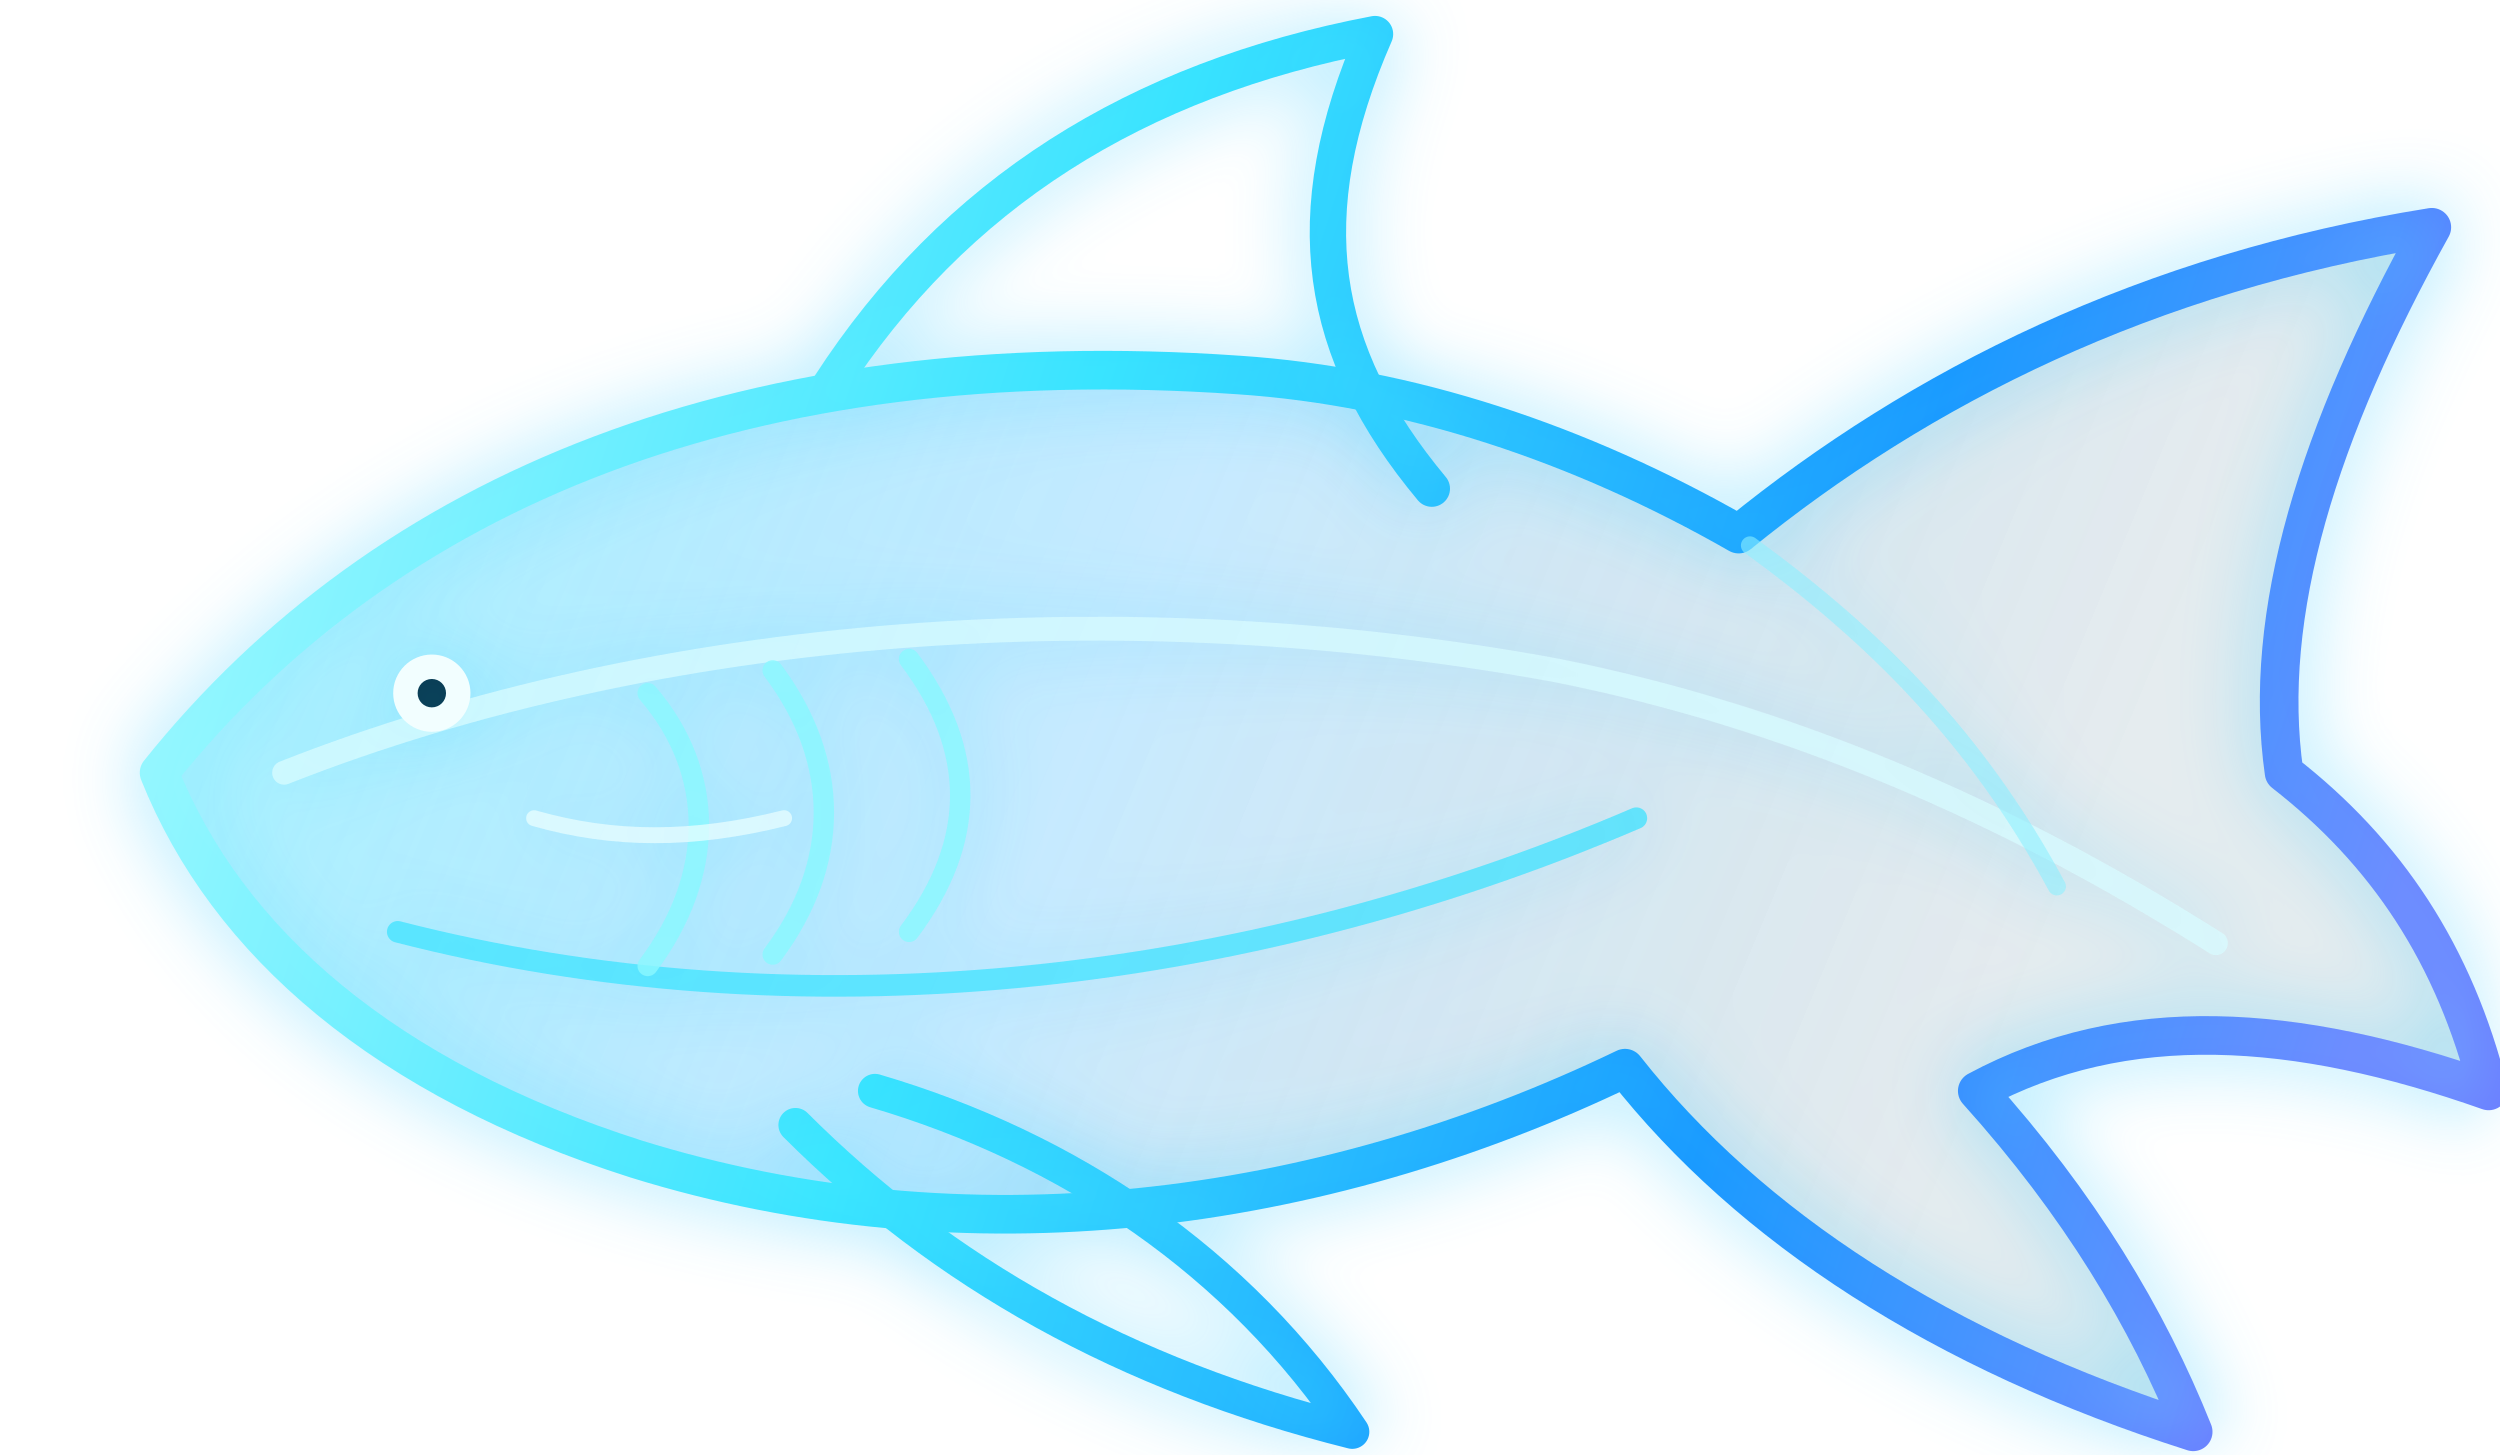
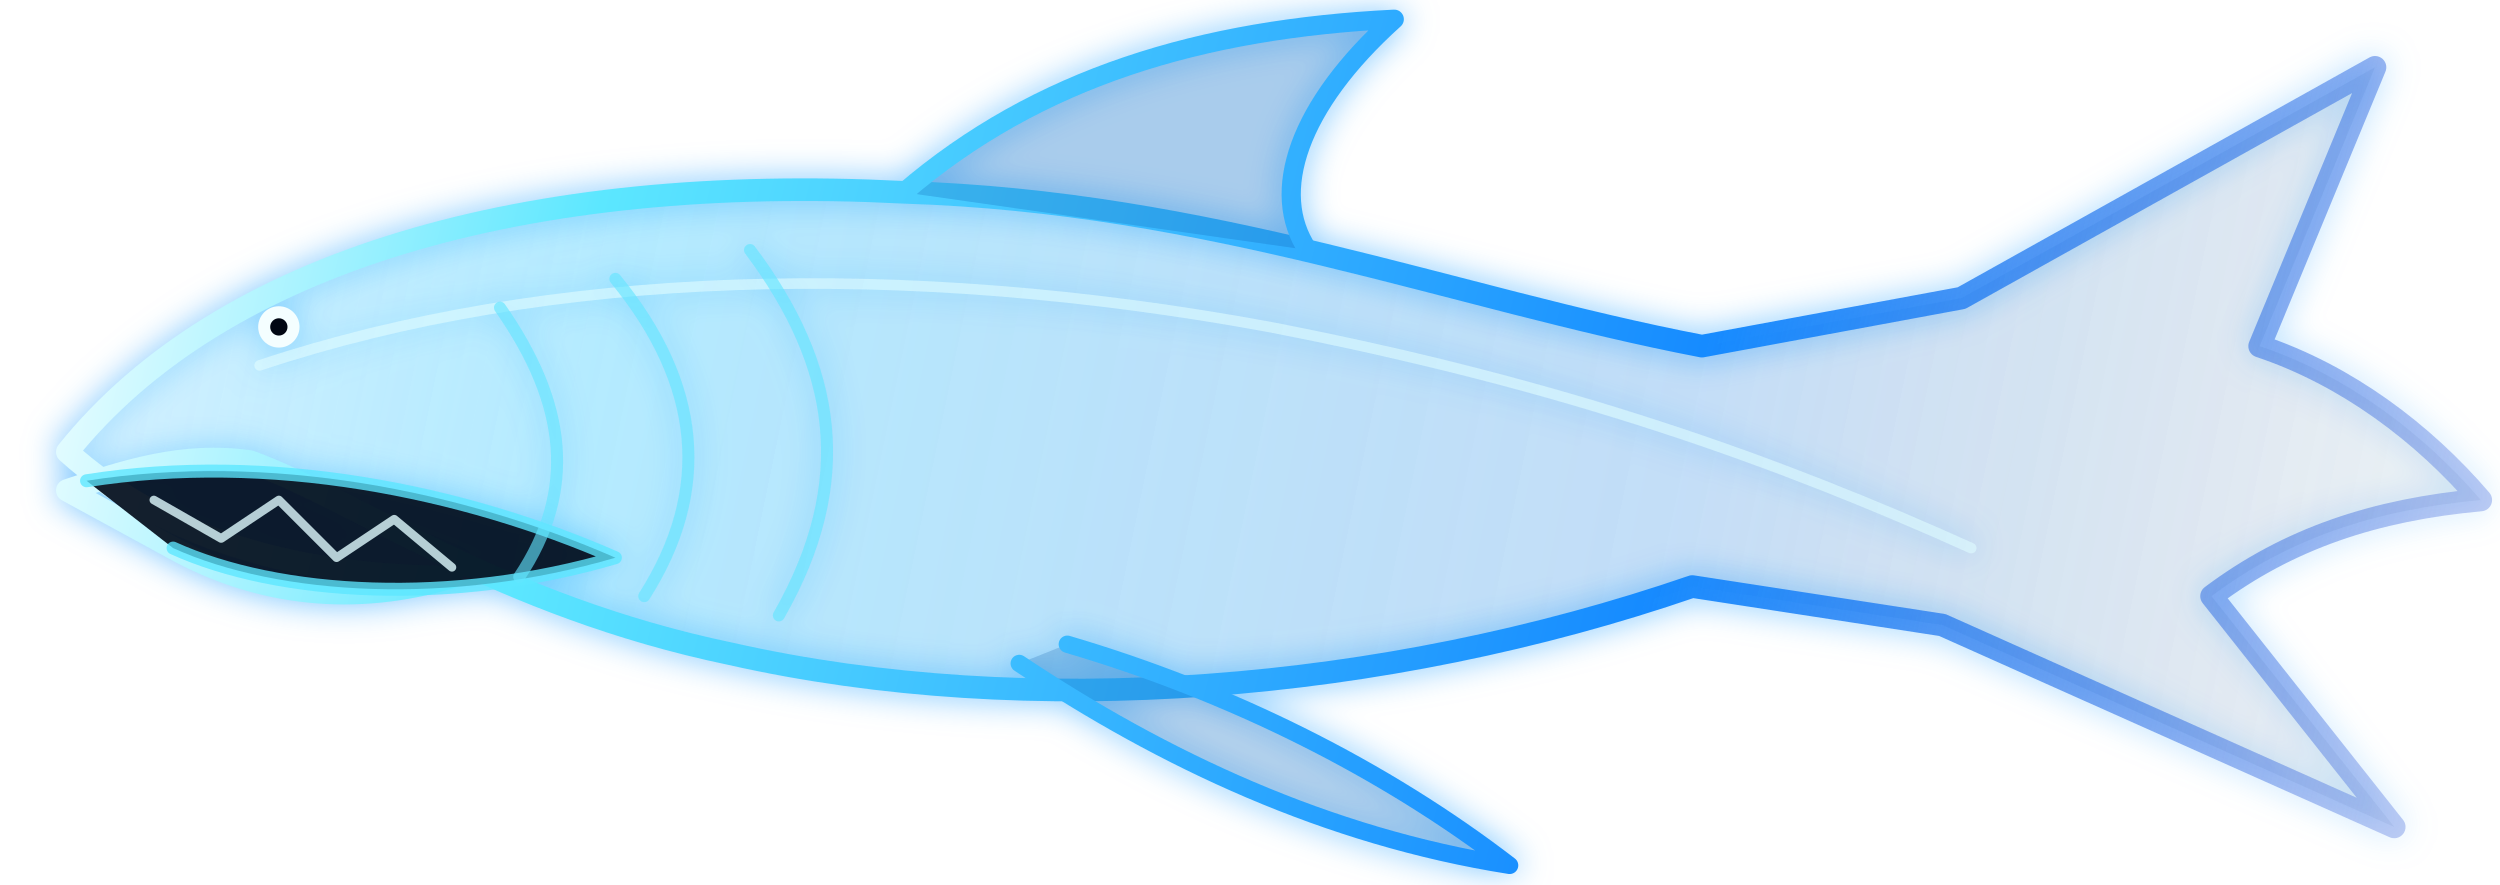
- <svg xmlns="http://www.w3.org/2000/svg" width="220" height="128" viewBox="0 0 220 128" fill="none" role="img" aria-label="NeMeSiS SHARK PRO">
+ <svg xmlns="http://www.w3.org/2000/svg" width="260" height="92" viewBox="0 0 260 92" fill="none" role="img" aria-label="NeMeSiS SHARK PRO">
  <defs>
-     <linearGradient id="outline" x1="18" y1="31" x2="207" y2="92" gradientUnits="userSpaceOnUse">
-       <stop stop-color="#9AF7FF" />
-       <stop offset="0.38" stop-color="#35DFFF" />
-       <stop offset="0.74" stop-color="#168CFF" />
-       <stop offset="1" stop-color="#6B7CFF" />
+     <linearGradient id="brandBody" x1="12" y1="22" x2="244" y2="70" gradientUnits="userSpaceOnUse">
+       <stop stop-color="#DDFCFF" stop-opacity=".34" />
+       <stop offset=".23" stop-color="#38D9FF" stop-opacity=".25" />
+       <stop offset=".7" stop-color="#116CD1" stop-opacity=".17" />
+       <stop offset="1" stop-color="#061B45" stop-opacity=".06" />
    </linearGradient>
-     <linearGradient id="body" x1="24" y1="39" x2="172" y2="101" gradientUnits="userSpaceOnUse">
-       <stop stop-color="#42E9FF" stop-opacity="0.34" />
-       <stop offset="0.48" stop-color="#139BFF" stop-opacity="0.18" />
-       <stop offset="1" stop-color="#061528" stop-opacity="0.08" />
+     <linearGradient id="brandEdge" x1="7" y1="16" x2="250" y2="76" gradientUnits="userSpaceOnUse">
+       <stop stop-color="#F2FEFF" />
+       <stop offset=".22" stop-color="#5CE7FF" />
+       <stop offset=".68" stop-color="#168BFF" />
+       <stop offset="1" stop-color="#3159D7" stop-opacity=".3" />
    </linearGradient>
-     <filter id="glow" x="-18%" y="-40%" width="136%" height="180%" color-interpolation-filters="sRGB">
-       <feGaussianBlur stdDeviation="3.4" result="blur" />
-       <feColorMatrix in="blur" type="matrix" values="0 0 0 0 0.10 0 0 0 0 0.76 0 0 0 0 1 0 0 0 .42 0" />
-       <feBlend in="SourceGraphic" mode="screen" />
+     <filter id="brandGlow" x="-14%" y="-34%" width="128%" height="168%" color-interpolation-filters="sRGB">
+       <feGaussianBlur in="SourceGraphic" stdDeviation="1.7" result="blur" />
+       <feColorMatrix in="blur" type="matrix" values="0 0 0 0 .03 0 0 0 0 .58 0 0 0 0 1 0 0 0 .55 0" result="blueGlow" />
+       <feMerge>
+         <feMergeNode in="blueGlow" />
+         <feMergeNode in="SourceGraphic" />
+       </feMerge>
    </filter>
  </defs>
-   <g filter="url(#glow)" stroke-linecap="round" stroke-linejoin="round">
-     <path d="M14 68C34 43 66 30 109 33C124 34 139 39 153 47C169 34 189 24 214 20C204 38 199 54 201 68C210 75 216 84 219 96C202 90 187 89 174 96C183 106 189 116 193 126C171 119 154 108 143 94C116 107 85 111 56 102C34 95 20 83 14 68Z" fill="url(#body)" stroke="url(#outline)" stroke-width="3.4" />
-     <path d="M73 34C84 17 100 7 121 3C114 19 116 31 126 43" stroke="url(#outline)" stroke-width="3.2" />
-     <path d="M77 96C94 101 109 111 119 126C99 121 83 112 70 99" stroke="url(#outline)" stroke-width="3" />
-     <path d="M25 68C58 55 99 52 137 59C157 63 176 71 195 83" stroke="#D7FBFF" stroke-opacity="0.76" stroke-width="2.1" />
-     <path d="M35 82C70 91 109 87 144 72" stroke="#38DFFF" stroke-opacity="0.72" stroke-width="1.9" />
-     <path d="M57 61C63 68 63 77 57 85M68 59C74 67 74 76 68 84M80 58C86 66 86 74 80 82" stroke="#87F6FF" stroke-opacity="0.82" stroke-width="1.8" />
-     <path d="M154 48C165 56 174 65 181 78" stroke="#8CEEFF" stroke-opacity="0.58" stroke-width="1.6" />
-     <circle cx="38" cy="61" r="3.4" fill="#F2FEFF" />
-     <circle cx="38" cy="61" r="1.25" fill="#03101D" />
-     <path d="M47 72C54 74 61 74 69 72" stroke="#E8FDFF" stroke-opacity="0.75" stroke-width="1.4" />
+   <g filter="url(#brandGlow)" stroke-linecap="round" stroke-linejoin="round">
+     <path d="M7 47C23 27 55 18 94 20C126 21 151 31 177 36L204 31L247 7L235 36C244 39 252 45 258 52C247 53 238 56 230 62L249 86L202 65L176 61C144 72 107 75 76 68C52 63 37 52 26 48C19 47 13 49 7 51L18 57C27 62 37 63 47 60C31 60 17 56 7 47Z" fill="url(#brandBody)" stroke="url(#brandEdge)" stroke-width="2.35" />
+     <path d="M94 20C108 8 125 3 145 2C135 11 132 20 136 26" fill="#0C63B6" fill-opacity=".25" stroke="url(#brandEdge)" stroke-width="2" />
+     <path d="M111 67C128 72 144 80 157 90C138 87 121 79 106 69" fill="#0752A4" fill-opacity=".2" stroke="url(#brandEdge)" stroke-width="1.8" />
+     <path d="M9 50C28 47 48 51 64 58C47 63 29 62 18 57" fill="#010817" fill-opacity=".9" stroke="#5CE7FF" stroke-opacity=".78" stroke-width="1.35" />
+     <path d="M16 52L23 56L29 52L35 58L41 54L47 59" stroke="#DFFBFF" stroke-opacity=".8" stroke-width=".9" />
+     <path d="M27 38C57 28 94 27 132 34C163 40 185 48 205 57" stroke="#DFFBFF" stroke-opacity=".62" stroke-width="1.1" />
+     <path d="M52 32C59 42 60 51 54 60M64 29C73 40 74 51 67 62M78 26C87 38 89 50 81 64" stroke="#63E5FF" stroke-opacity=".62" stroke-width="1.25" />
+     <circle cx="29" cy="34" r="2.15" fill="#F4FEFF" />
+     <circle cx="29" cy="34" r=".9" fill="#010713" />
  </g>
</svg>
